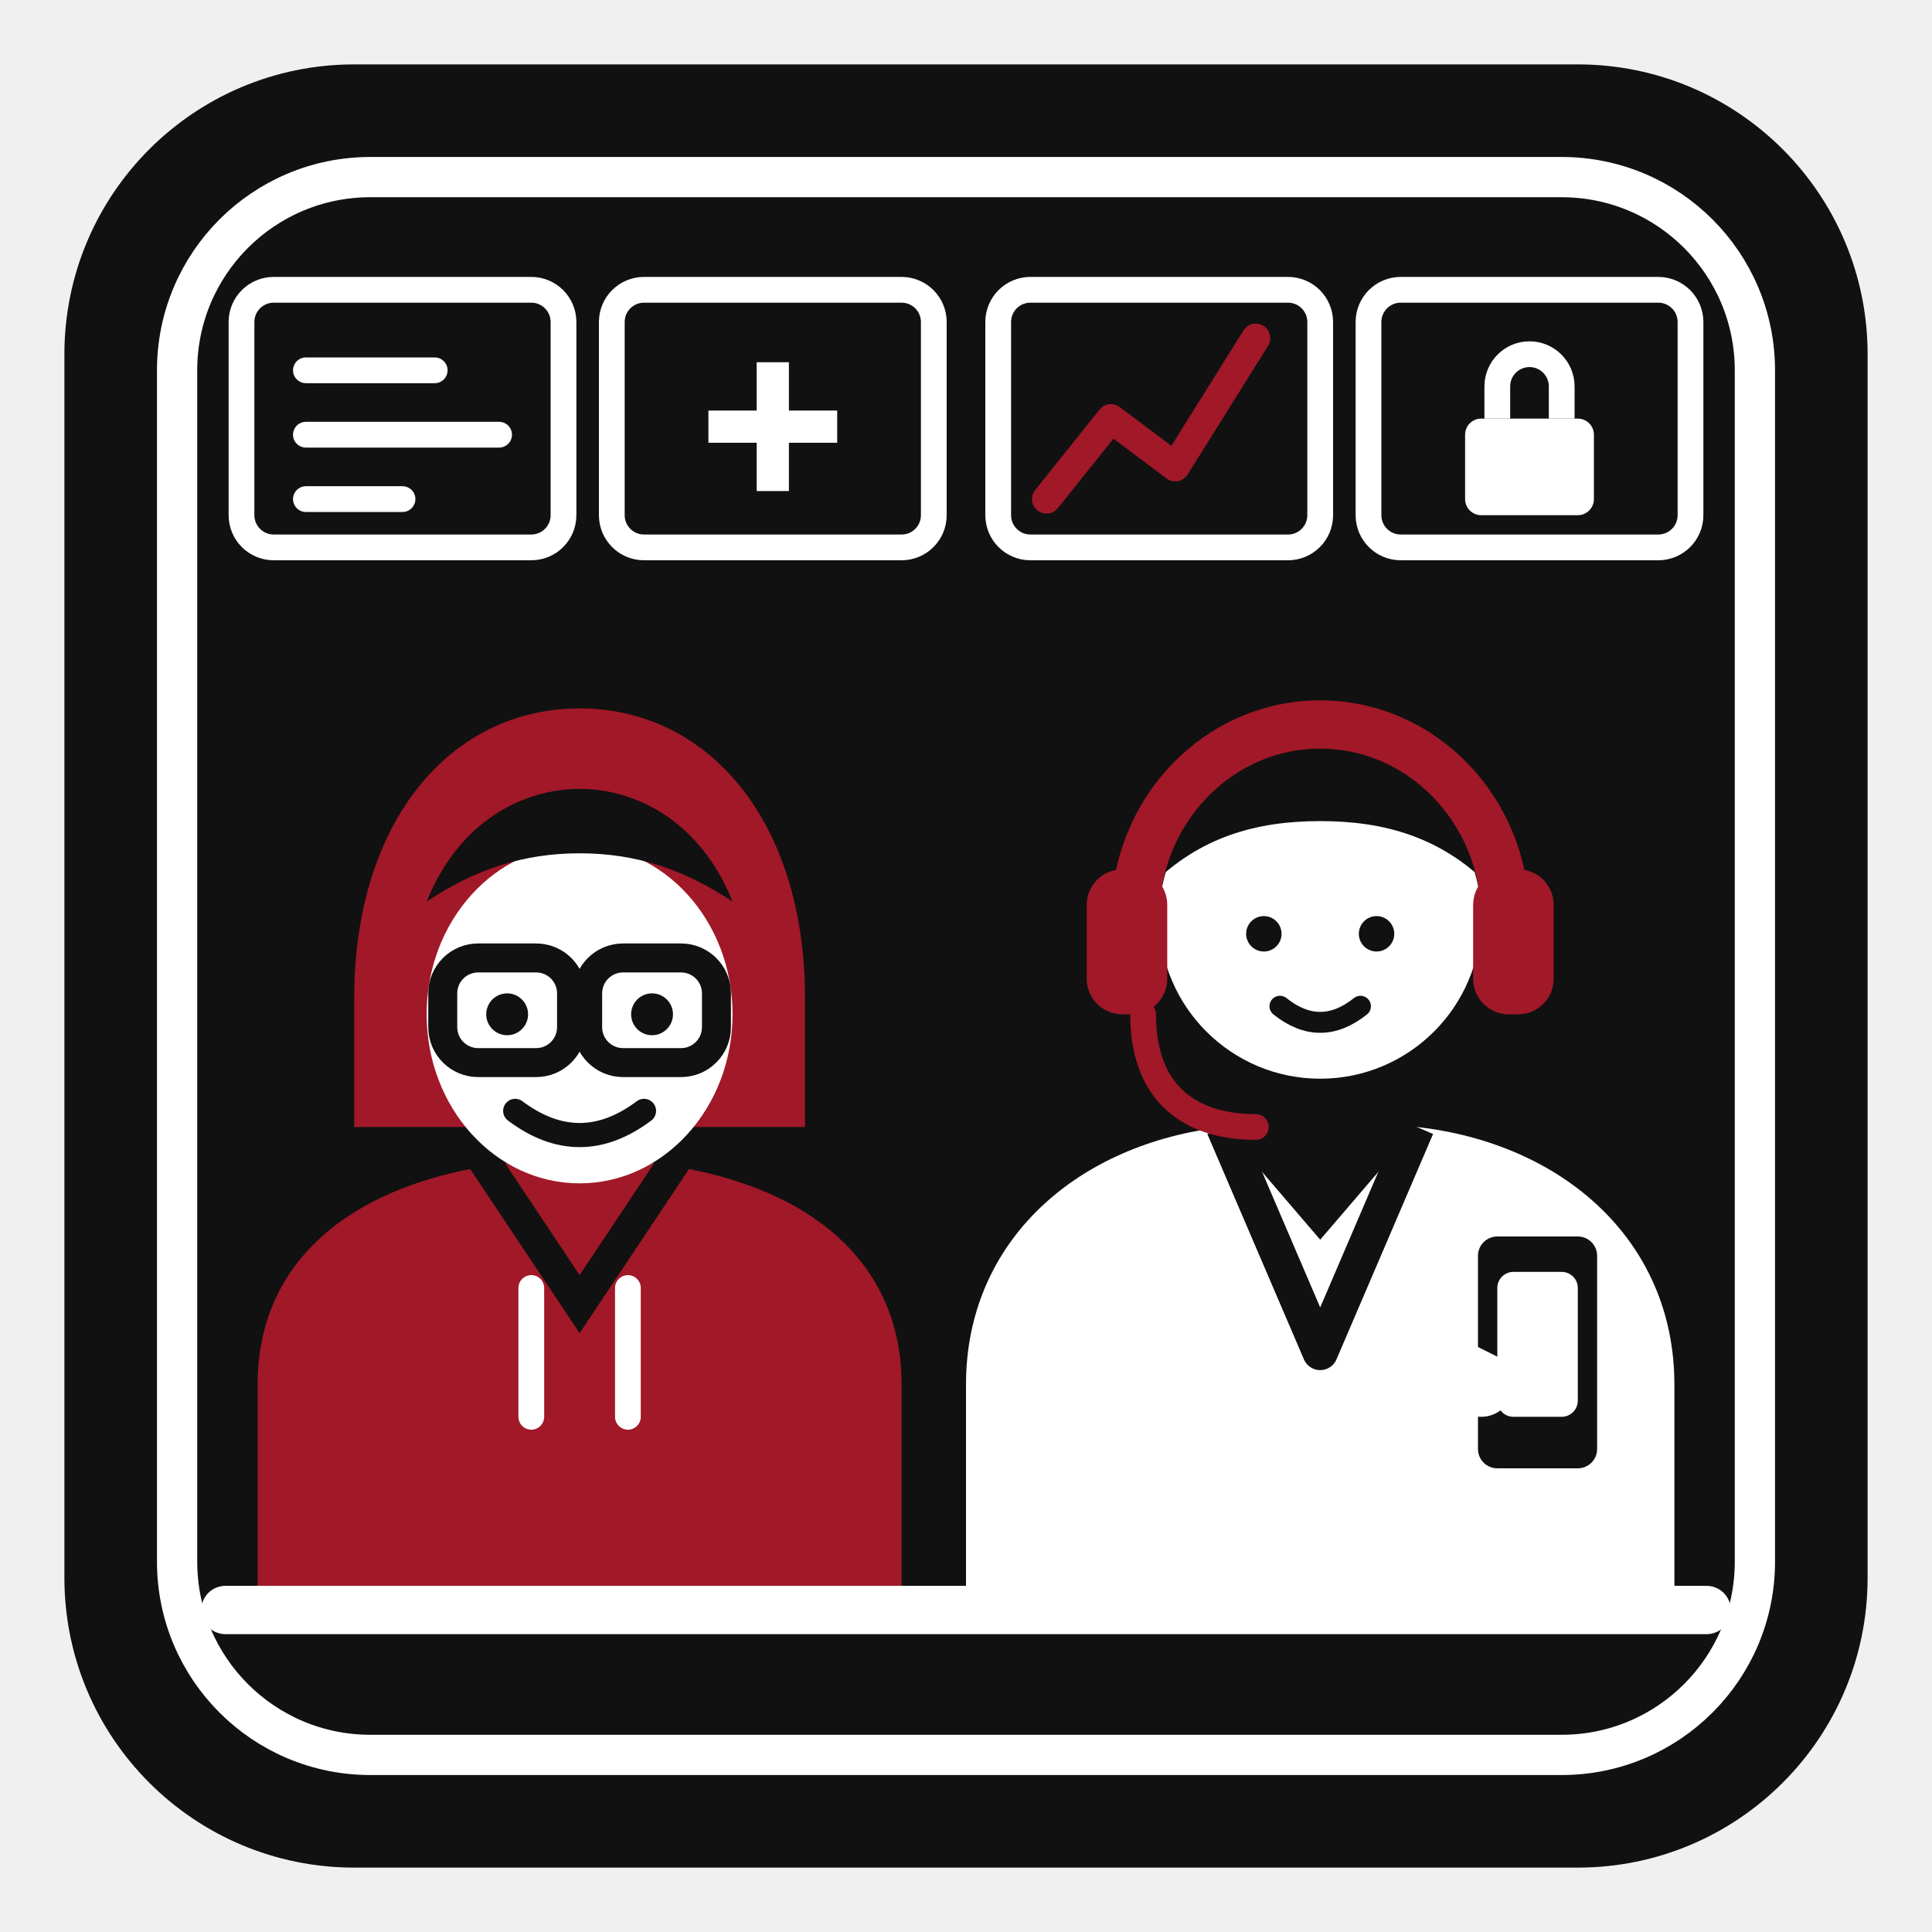
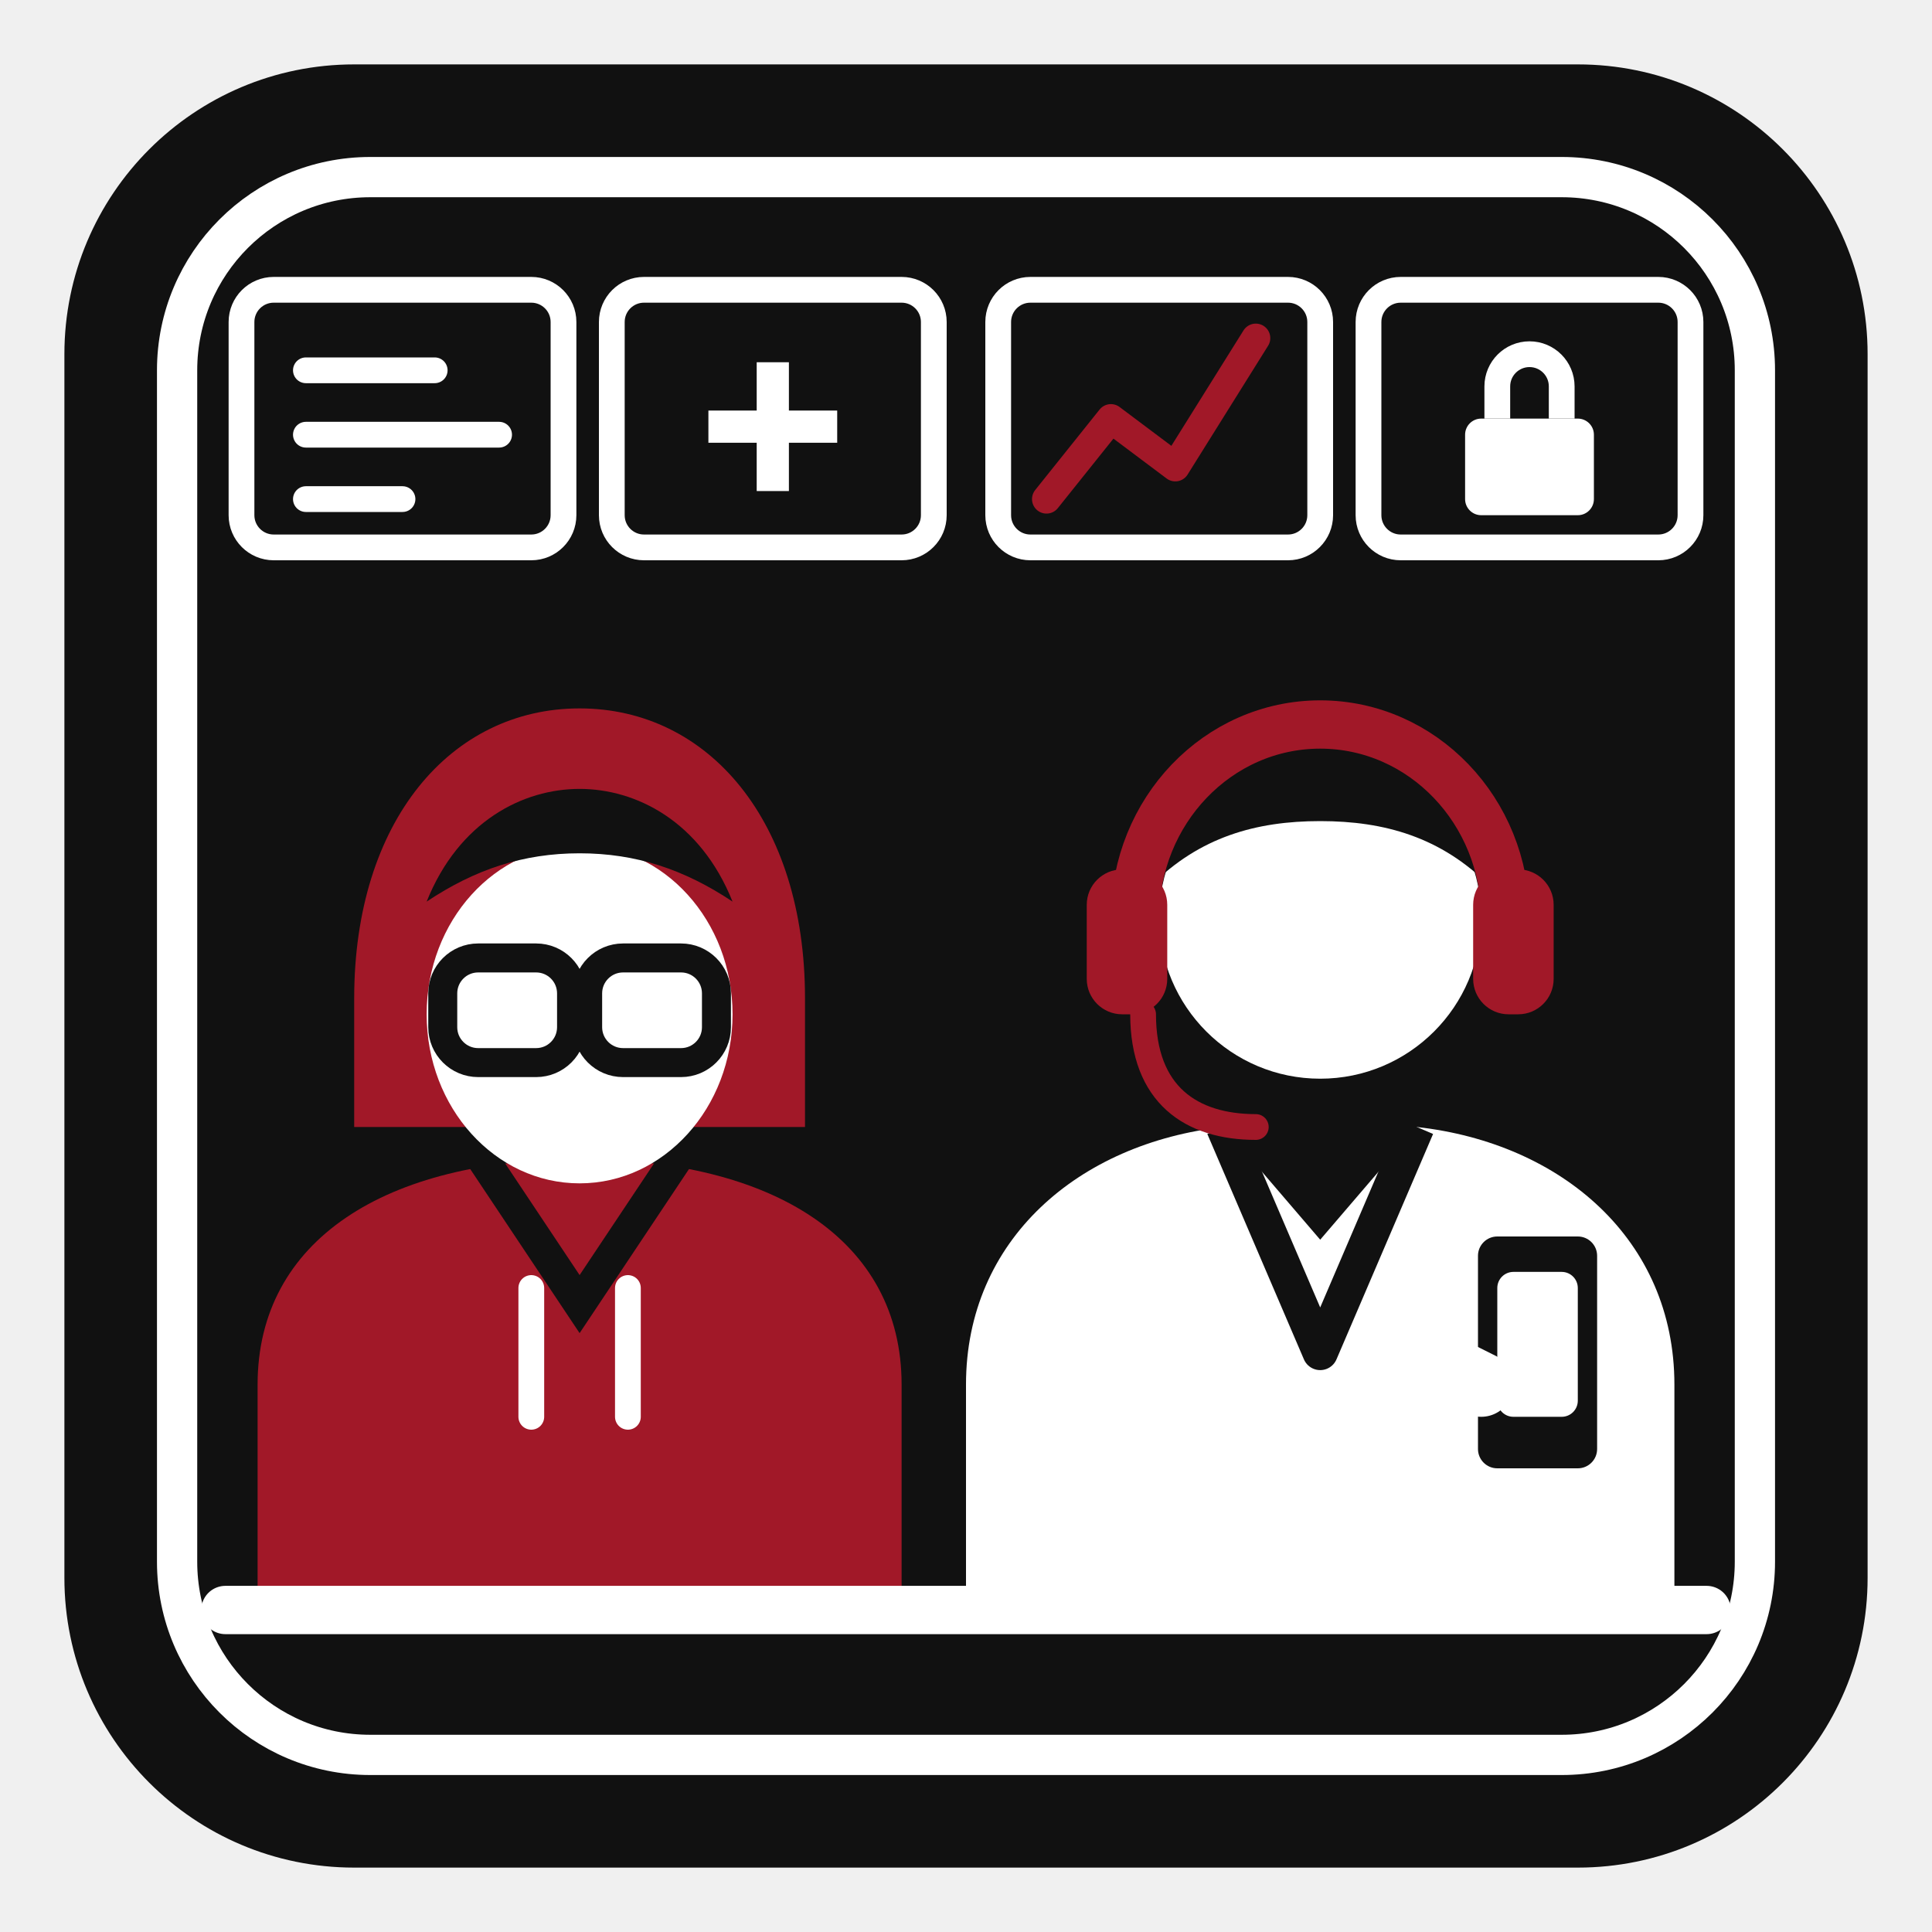
<svg xmlns="http://www.w3.org/2000/svg" viewBox="0 0 120 120" role="img" aria-label="Un hacker éthique à lunettes et une médecin casquée avec un smartphone, devant quatre écrans">
  <rect x="4" y="4" width="112" height="112" rx="18" fill="#111111" />
  <rect x="11" y="11" width="98" height="98" rx="12" fill="none" stroke="#fff" stroke-width="2.5" />
  <g fill="#111111" stroke="#fff" stroke-width="1.6">
    <rect x="15" y="18" width="20" height="16" rx="2" />
    <rect x="38" y="18" width="20" height="16" rx="2" />
    <rect x="62" y="18" width="20" height="16" rx="2" />
    <rect x="85" y="18" width="20" height="16" rx="2" />
  </g>
  <path d="M19 23h8M19 27h12M19 31h6" fill="none" stroke="#ffffff" stroke-width="1.6" stroke-linecap="round" />
  <path d="M47 22.5h2v3h3v2h-3v3h-2v-3h-3v-2h3z" fill="#fff" />
  <path d="M65 31l4-5 4 3 5-8" fill="none" stroke="#a11828" stroke-width="1.8" stroke-linecap="round" stroke-linejoin="round" />
  <rect x="91" y="26" width="8" height="6" rx="1" fill="#fff" />
  <path d="M93 26v-2a2 2 0 0 1 4 0v2" fill="none" stroke="#fff" stroke-width="1.6" />
  <path d="M16 100V86c0-9 8-14 20-14s20 5 20 14v14z" fill="#a11828" />
  <path d="M30 72l6 9 6-9" fill="none" stroke="#111111" stroke-width="2" />
  <path d="M33 80v8M39 80v8" stroke="#fff" stroke-width="1.6" stroke-linecap="round" />
  <path d="M22 62c0-11 6-18 14-18s14 7 14 18v8H22z" fill="#a11828" />
  <ellipse cx="36" cy="63" rx="9.5" ry="10.5" fill="#ffffff" />
  <path d="M26.5 56c2-5 6-7 9.5-7s7.5 2 9.5 7c-3-2-6-3-9.5-3s-6.500 1-9.500 3z" fill="#111111" />
  <g fill="#fff" stroke="#111111" stroke-width="1.8">
    <rect x="27.500" y="59.500" width="8" height="6.500" rx="2.200" />
    <rect x="36.500" y="59.500" width="8" height="6.500" rx="2.200" />
  </g>
  <path d="M35.500 62.500h1" stroke="#111111" stroke-width="1.8" />
-   <circle cx="31.500" cy="63" r="1.300" fill="#111111" />
-   <circle cx="40.500" cy="63" r="1.300" fill="#111111" />
-   <path d="M32 69q4 3 8 0" fill="none" stroke="#111111" stroke-width="1.5" stroke-linecap="round" />
  <path d="M60 100V86c0-9 7-15 16-16l6 7 6-7c9 1 16 7 16 16v14z" fill="#fff" />
  <path d="M76 70l6 14 6-14" fill="none" stroke="#111111" stroke-width="2.2" stroke-linejoin="round" />
  <circle cx="82" cy="57" r="10" fill="#ffffff" />
  <path d="M71.500 55c1-6 5.500-9 10.500-9s9.500 3 10.500 9c-3-3-6.500-4-10.500-4s-7.500 1-10.500 4z" fill="#111111" />
  <path d="M70.500 57a11.500 12 0 0 1 23 0" fill="none" stroke="#a11828" stroke-width="3" stroke-linecap="round" />
  <rect x="67.500" y="54" width="5" height="9" rx="2.200" fill="#a11828" />
  <rect x="91.500" y="54" width="5" height="9" rx="2.200" fill="#a11828" />
  <path d="M71 63c0 5 3 7 7 7" fill="none" stroke="#a11828" stroke-width="1.600" stroke-linecap="round" />
-   <circle cx="78.500" cy="58" r="1.100" fill="#111111" />
-   <circle cx="85.500" cy="58" r="1.100" fill="#111111" />
-   <path d="M79.500 62.500q2.500 2 5 0" fill="none" stroke="#111111" stroke-width="1.3" stroke-linecap="round" />
  <rect x="91" y="76" width="9" height="16" rx="2" fill="#111111" stroke="#fff" stroke-width="1.600" />
  <rect x="93" y="79" width="5" height="9" rx="1" fill="#ffffff" />
  <path d="M88 84l4 2" stroke="#fff" stroke-width="4" stroke-linecap="round" />
  <path d="M14 100h92" stroke="#fff" stroke-width="3" stroke-linecap="round" />
</svg>
